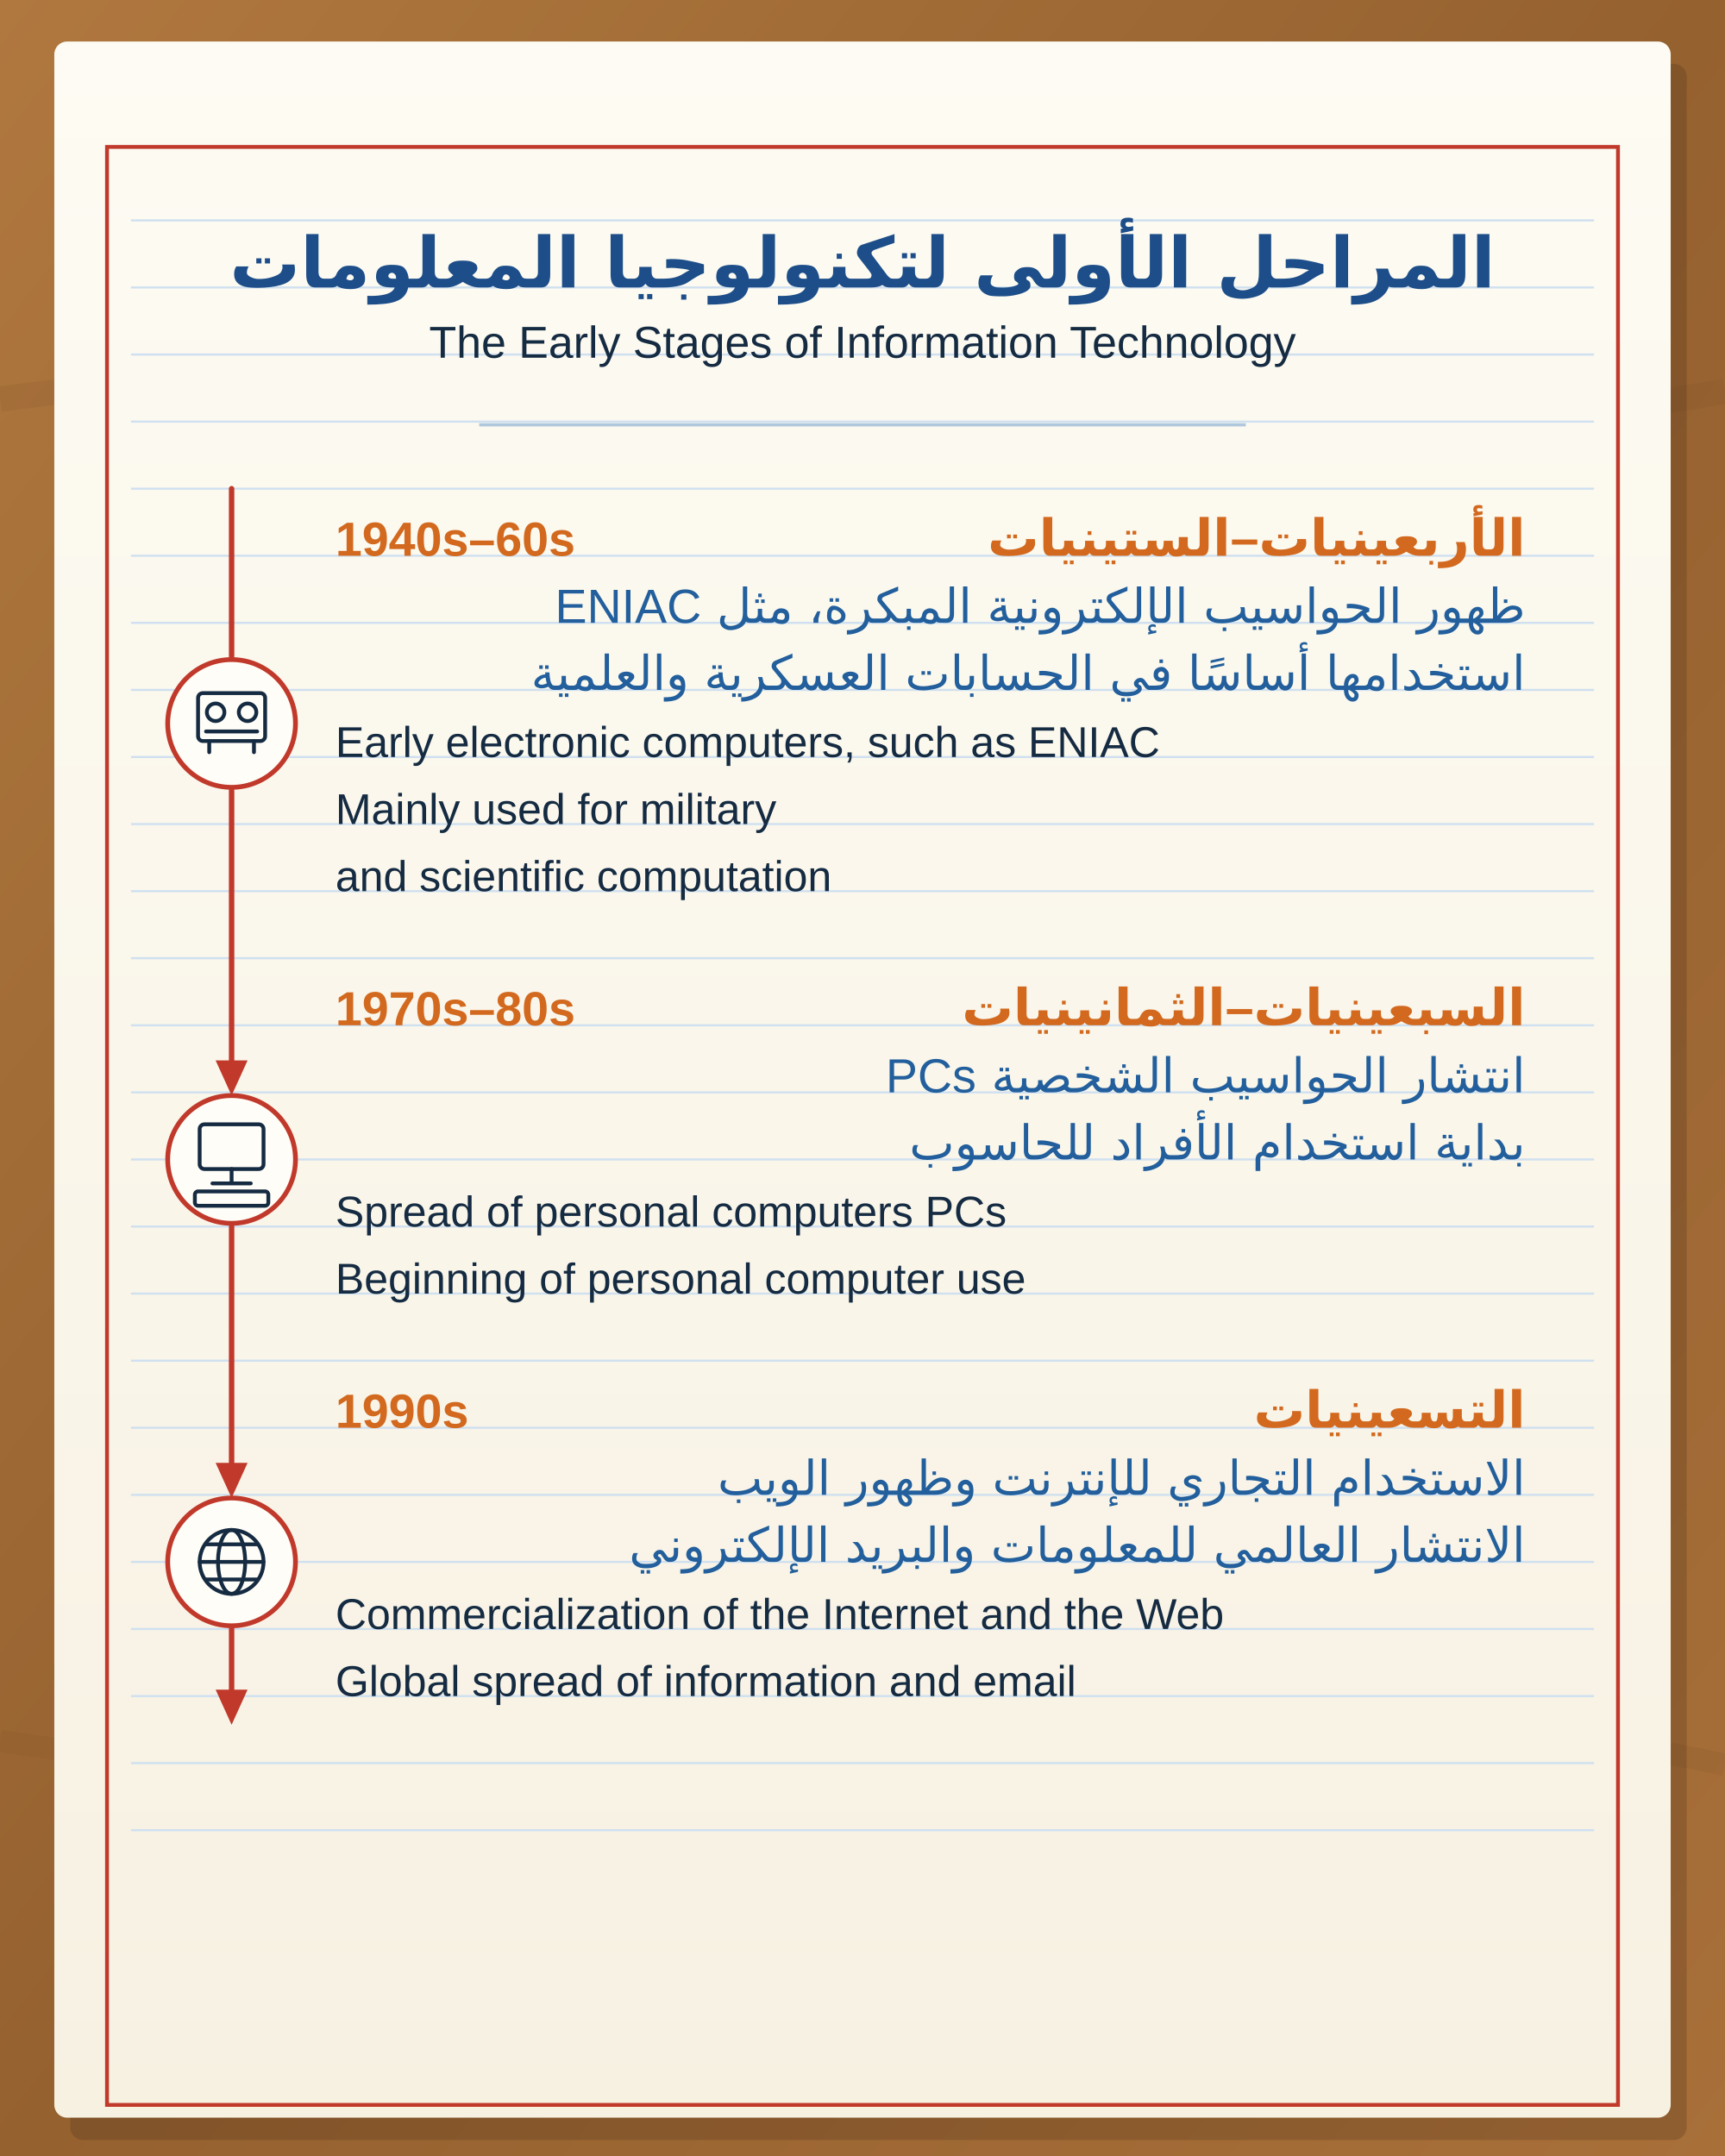
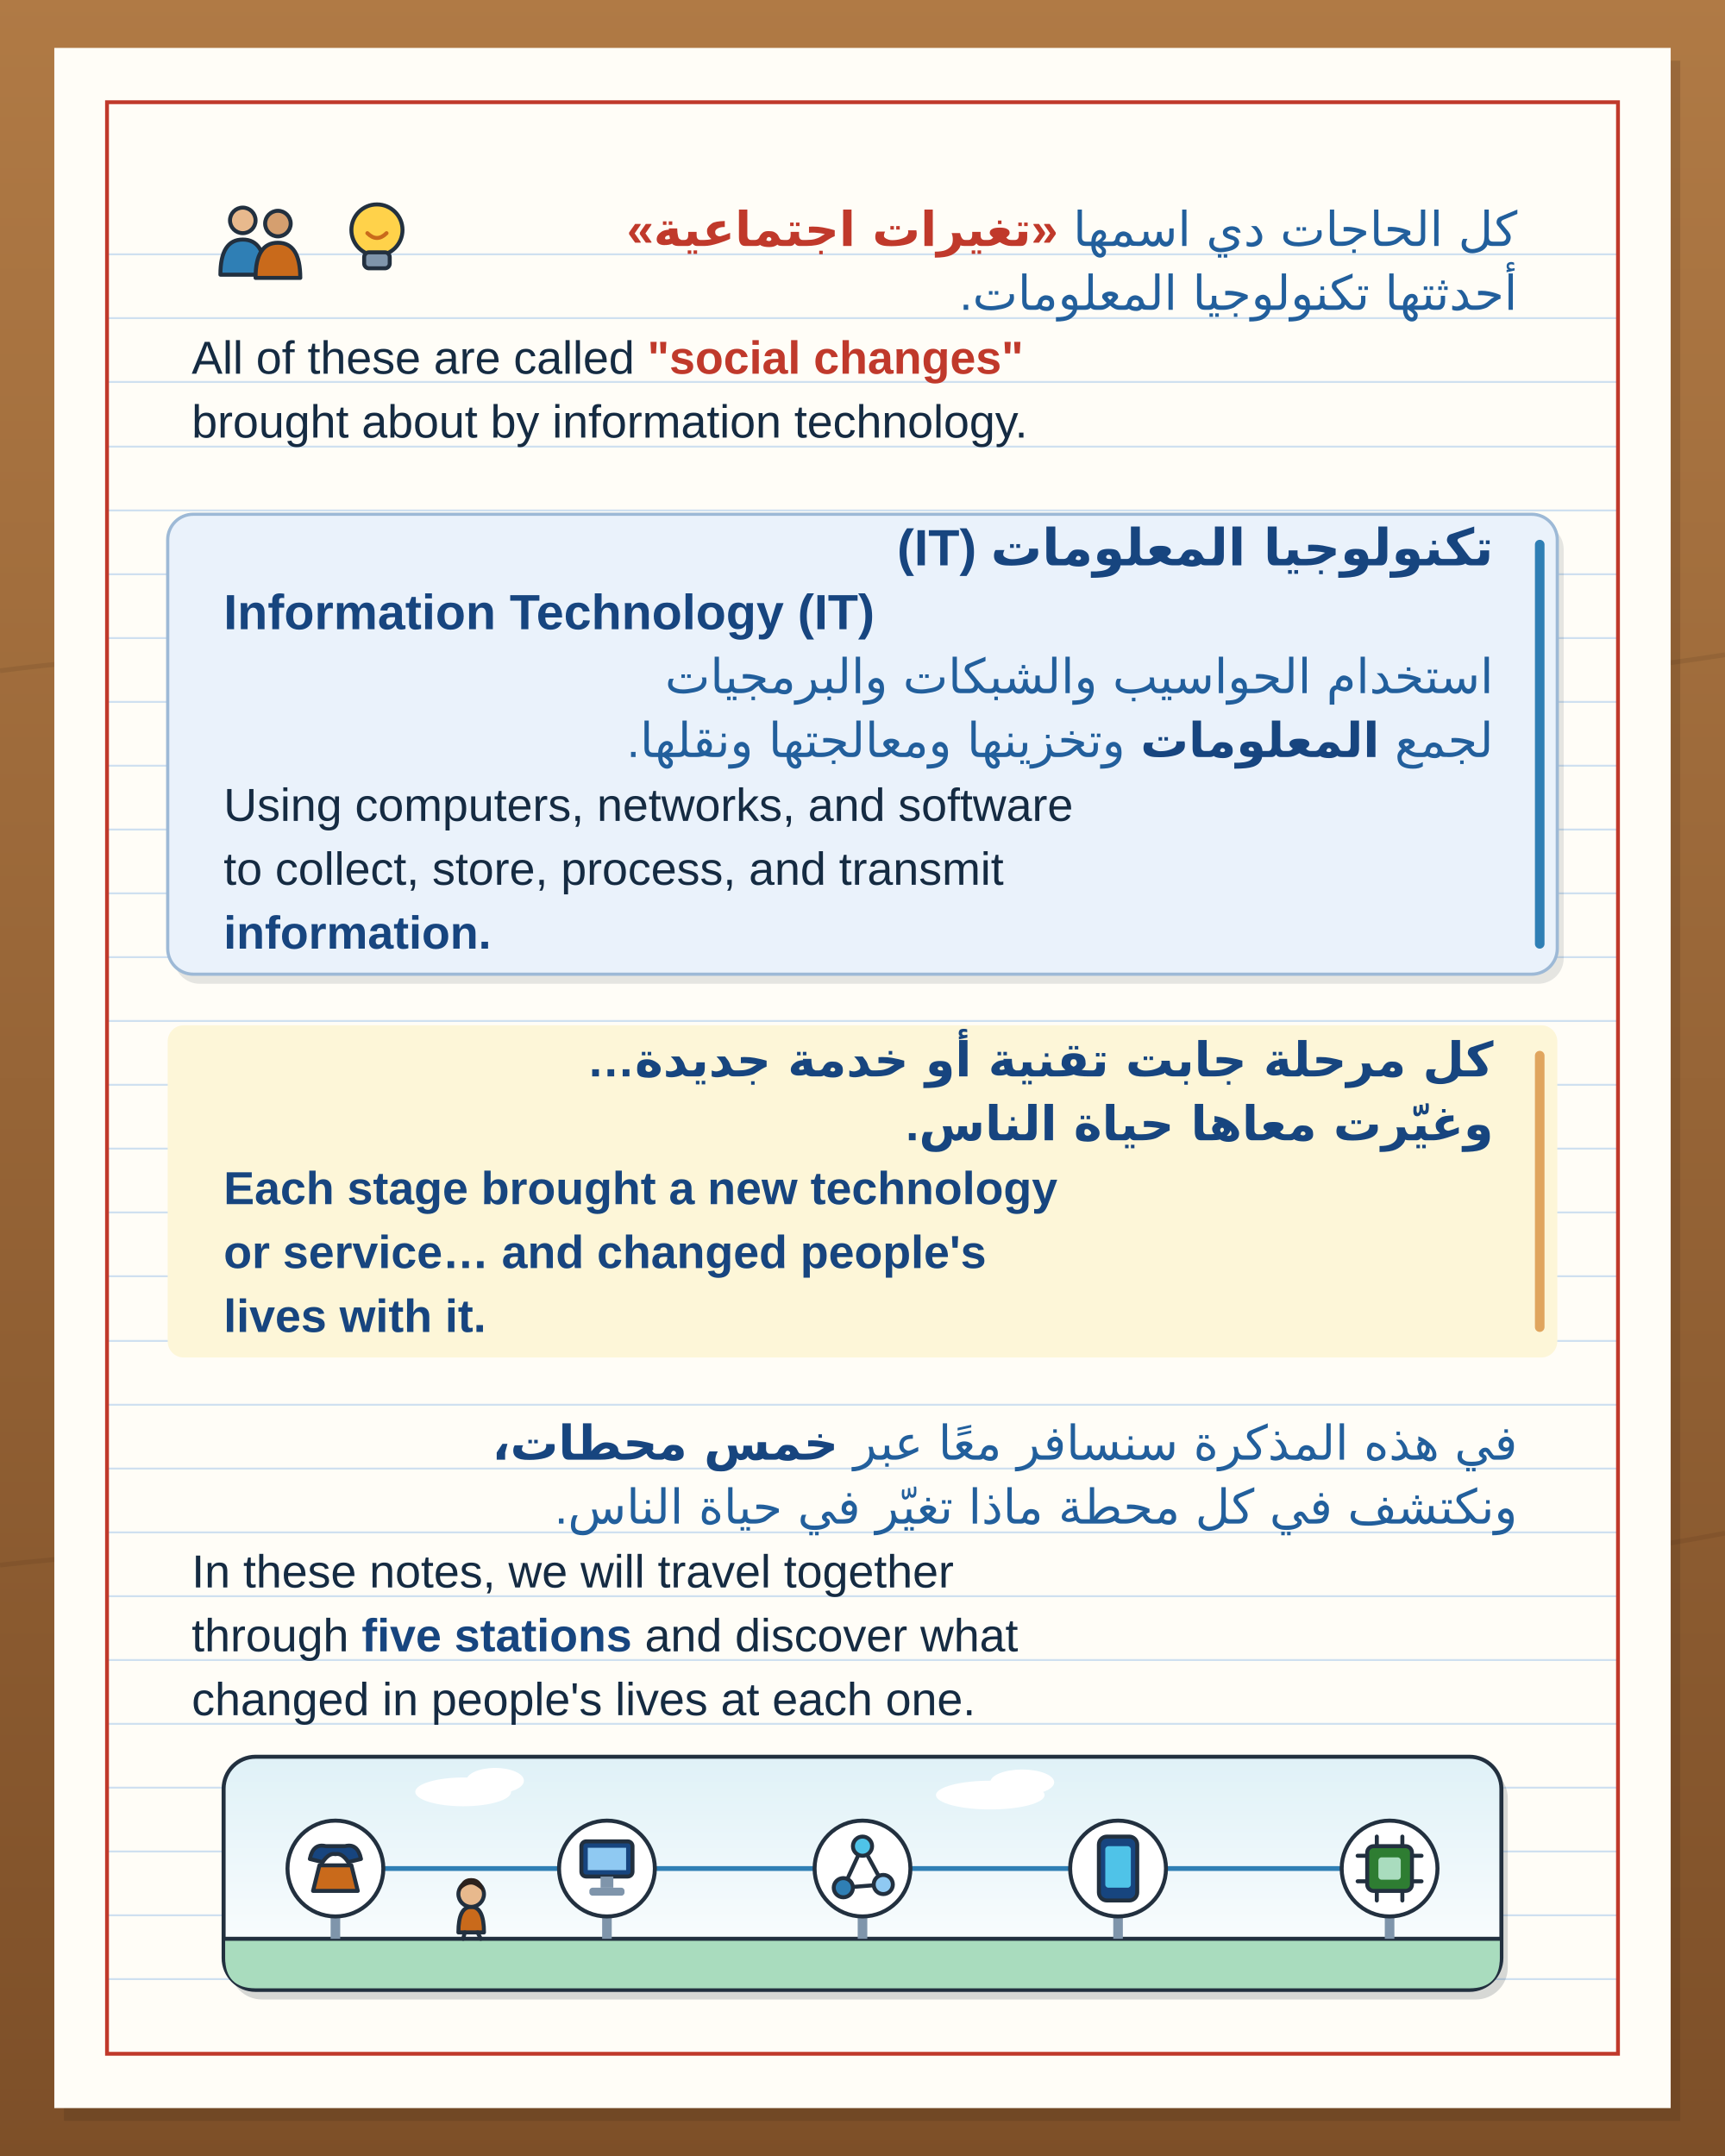
<svg xmlns="http://www.w3.org/2000/svg" width="1080" height="1350" viewBox="0 0 1080 1350" preserveAspectRatio="xMidYMid meet" style="width:100%;height:auto;max-width:1080px;display:block;margin:0 auto;">
  <defs>
-     <linearGradient id="deskWood" x1="0" y1="0" x2="1" y2="1">
-       <stop offset="0" stop-color="#b0783f" />
-       <stop offset="0.5" stop-color="#95612f" />
-       <stop offset="1" stop-color="#a86f39" />
+     <linearGradient id="pmDesk" x1="0" y1="0" x2="0" y2="1">
+       <stop offset="0" stop-color="#b07a45" />
+       <stop offset="1" stop-color="#7d4f28" />
    </linearGradient>
-     <linearGradient id="paperTone" x1="0" y1="0" x2="0" y2="1">
-       <stop offset="0" stop-color="#fdfbf3" />
-       <stop offset="1" stop-color="#f7f1e2" />
+     <pattern id="pmRules" x="0" y="120" width="1080" height="40" patternUnits="userSpaceOnUse">
+       <line x1="0" y1="39.5" x2="1080" y2="39.5" stroke="#cfe0f0" stroke-width="1.4" />
+     </pattern>
+     <linearGradient id="ilSky" x1="0" y1="0" x2="0" y2="1">
+       <stop offset="0" stop-color="#dff1f7" />
+       <stop offset="1" stop-color="#ffffff" />
    </linearGradient>
  </defs>
-   <rect x="0" y="0" width="1080" height="1350" fill="url(#deskWood)" />
-   <path d="M0 250 C 300 205, 780 300, 1080 245" fill="none" stroke="#7d4f26" stroke-width="16" opacity="0.16" />
-   <path d="M0 1090 C 340 1145, 760 1035, 1080 1105" fill="none" stroke="#7d4f26" stroke-width="14" opacity="0.14" />
-   <rect x="44" y="40" width="1012" height="1300" rx="8" fill="#3a2413" opacity="0.22" />
-   <rect x="34" y="26" width="1012" height="1300" rx="8" fill="url(#paperTone)" />
-   <g stroke="#cfe0f0" stroke-width="1.3">
-     <line x1="82" y1="138" x2="998" y2="138" />
-     <line x1="82" y1="180" x2="998" y2="180" />
-     <line x1="82" y1="222" x2="998" y2="222" />
-     <line x1="82" y1="264" x2="998" y2="264" />
-     <line x1="82" y1="306" x2="998" y2="306" />
-     <line x1="82" y1="348" x2="998" y2="348" />
-     <line x1="82" y1="390" x2="998" y2="390" />
-     <line x1="82" y1="432" x2="998" y2="432" />
-     <line x1="82" y1="474" x2="998" y2="474" />
-     <line x1="82" y1="516" x2="998" y2="516" />
-     <line x1="82" y1="558" x2="998" y2="558" />
-     <line x1="82" y1="600" x2="998" y2="600" />
-     <line x1="82" y1="642" x2="998" y2="642" />
-     <line x1="82" y1="684" x2="998" y2="684" />
-     <line x1="82" y1="726" x2="998" y2="726" />
-     <line x1="82" y1="768" x2="998" y2="768" />
-     <line x1="82" y1="810" x2="998" y2="810" />
-     <line x1="82" y1="852" x2="998" y2="852" />
-     <line x1="82" y1="894" x2="998" y2="894" />
-     <line x1="82" y1="936" x2="998" y2="936" />
-     <line x1="82" y1="978" x2="998" y2="978" />
-     <line x1="82" y1="1020" x2="998" y2="1020" />
-     <line x1="82" y1="1062" x2="998" y2="1062" />
-     <line x1="82" y1="1104" x2="998" y2="1104" />
-     <line x1="82" y1="1146" x2="998" y2="1146" />
+   <rect x="0" y="0" width="1080" height="1350" fill="url(#pmDesk)" />
+   <path d="M0 420 C 300 380, 700 470, 1080 410" fill="none" stroke="#3a2411" stroke-width="3" opacity=".12" />
+   <path d="M0 980 C 350 940, 720 1030, 1080 960" fill="none" stroke="#3a2411" stroke-width="3" opacity=".12" />
+   <rect x="40" y="38" width="1012" height="1290" fill="#3a2411" opacity=".18" />
+   <rect x="34" y="30" width="1012" height="1290" fill="#fffdf7" />
+   <rect x="67" y="120" width="946" height="1152" fill="url(#pmRules)" />
+   <rect x="67" y="64" width="946" height="1222" fill="none" stroke="#c0392b" stroke-width="2.4" />
+   <rect x="109" y="328" width="870" height="288" rx="16" fill="#22303f" opacity=".12" />
+   <rect x="144" y="1106" width="800" height="146" rx="20" fill="#22303f" opacity=".18" />
+   <rect x="105" y="322" width="870" height="288" rx="16" fill="#eaf2fb" stroke="#9db9d6" stroke-width="2" />
+   <rect x="961" y="338" width="6" height="256" rx="3" fill="#2f7fb5" />
+   <rect x="105" y="642" width="870" height="208" rx="10" fill="#fdf6d8" />
+   <rect x="961" y="658" width="6" height="176" rx="3" fill="#e0a55e" />
+   <g transform="translate(136 126)">
+     <circle cx="16" cy="12" r="8" fill="#e8b98d" stroke="#22303f" stroke-width="2.5" />
+     <path d="M2 46 Q2 24 16 24 Q30 24 30 46 Z" fill="#2f7fb5" stroke="#22303f" stroke-width="2.5" stroke-linejoin="round" />
+     <circle cx="38" cy="14" r="8" fill="#d59f6f" stroke="#22303f" stroke-width="2.5" />
+     <path d="M24 48 Q24 26 38 26 Q52 26 52 48 Z" fill="#c96a1b" stroke="#22303f" stroke-width="2.5" stroke-linejoin="round" />
  </g>
-   <rect x="67" y="92" width="946" height="1226" fill="none" stroke="#c0392b" stroke-width="2.4" />
-   <line x1="300" y1="266" x2="780" y2="266" stroke="#b0c8dd" stroke-width="2" />
-   <g stroke="#c0392b" stroke-width="3.4" fill="none" stroke-linecap="round">
-     <line x1="145" y1="306" x2="145" y2="411" />
-     <line x1="145" y1="495" x2="145" y2="672" />
-     <line x1="145" y1="768" x2="145" y2="924" />
-     <line x1="145" y1="1020" x2="145" y2="1066" />
+   <g transform="translate(214 124)">
+     <circle cx="22" cy="20" r="16" fill="#ffd24a" stroke="#22303f" stroke-width="2.5" />
+     <path d="M16 22 Q22 28 28 22" fill="none" stroke="#c96a1b" stroke-width="2.5" stroke-linecap="round" />
+     <rect x="14" y="34" width="16" height="10" rx="3" fill="#7f95ab" stroke="#22303f" stroke-width="2.5" />
  </g>
-   <g fill="#c0392b">
-     <path d="M145 686 L135 664 L155 664 Z" />
-     <path d="M145 938 L135 916 L155 916 Z" />
-     <path d="M145 1080 L135 1058 L155 1058 Z" />
+   <g>
+     <rect x="140" y="1100" width="800" height="146" rx="20" fill="url(#ilSky)" stroke="#22303f" stroke-width="2.5" />
+     <path d="M141 1214 H939 V1226 Q939 1245 920 1245 H160 Q141 1245 141 1226 Z" fill="#a9dcbe" />
+     <line x1="141" y1="1214" x2="939" y2="1214" stroke="#22303f" stroke-width="2.5" stroke-linecap="round" />
+     <ellipse cx="290" cy="1122" rx="30" ry="9" fill="#ffffff" />
+     <ellipse cx="310" cy="1115" rx="18" ry="8" fill="#ffffff" />
+     <ellipse cx="620" cy="1124" rx="34" ry="9" fill="#ffffff" />
+     <ellipse cx="640" cy="1116" rx="20" ry="8" fill="#ffffff" />
+     <line x1="210" y1="1170" x2="870" y2="1170" stroke="#2f7fb5" stroke-width="3" stroke-linecap="round" />
+     <rect x="207" y="1200" width="6" height="14" fill="#7f95ab" />
+     <rect x="377" y="1200" width="6" height="14" fill="#7f95ab" />
+     <rect x="537" y="1200" width="6" height="14" fill="#7f95ab" />
+     <rect x="697" y="1200" width="6" height="14" fill="#7f95ab" />
+     <rect x="867" y="1200" width="6" height="14" fill="#7f95ab" />
+     <circle cx="210" cy="1170" r="30" fill="#ffffff" stroke="#22303f" stroke-width="2.5" />
+     <circle cx="380" cy="1170" r="30" fill="#ffffff" stroke="#22303f" stroke-width="2.5" />
+     <circle cx="540" cy="1170" r="30" fill="#ffffff" stroke="#22303f" stroke-width="2.5" />
+     <circle cx="700" cy="1170" r="30" fill="#ffffff" stroke="#22303f" stroke-width="2.5" />
+     <circle cx="870" cy="1170" r="30" fill="#ffffff" stroke="#22303f" stroke-width="2.5" />
+     <path d="M196 1184 L200 1168 H220 L224 1184 Z" fill="#c96a1b" stroke="#22303f" stroke-width="2.5" stroke-linejoin="round" />
+     <path d="M194 1164 Q196 1154 204 1156 H216 Q224 1154 226 1164 L218 1166 Q214 1160 210 1161 Q206 1160 202 1166 Z" fill="#17457f" stroke="#22303f" stroke-width="2.5" stroke-linejoin="round" />
+     <rect x="364" y="1153" width="32" height="22" rx="3" fill="#17457f" stroke="#22303f" stroke-width="2.5" />
+     <rect x="368" y="1157" width="24" height="14" fill="#8fc9f2" />
+     <rect x="376" y="1175" width="8" height="7" fill="#7f95ab" />
+     <rect x="369" y="1182" width="22" height="5" rx="2" fill="#7f95ab" />
+     <line x1="528" y1="1182" x2="540" y2="1156" stroke="#22303f" stroke-width="2.5" stroke-linecap="round" />
+     <line x1="540" y1="1156" x2="553" y2="1180" stroke="#22303f" stroke-width="2.5" stroke-linecap="round" />
+     <line x1="528" y1="1182" x2="553" y2="1180" stroke="#22303f" stroke-width="2.5" stroke-linecap="round" />
+     <circle cx="528" cy="1182" r="6" fill="#2f7fb5" stroke="#22303f" stroke-width="2.5" />
+     <circle cx="540" cy="1156" r="6" fill="#4fc3e8" stroke="#22303f" stroke-width="2.5" />
+     <circle cx="553" cy="1180" r="6" fill="#8fc9f2" stroke="#22303f" stroke-width="2.5" />
+     <rect x="688" y="1150" width="24" height="40" rx="5" fill="#17457f" stroke="#22303f" stroke-width="2.5" />
+     <rect x="692" y="1156" width="16" height="26" rx="2" fill="#4fc3e8" />
+     <line x1="862" y1="1150" x2="862" y2="1190" stroke="#22303f" stroke-width="2.5" stroke-linecap="round" />
+     <line x1="878" y1="1150" x2="878" y2="1190" stroke="#22303f" stroke-width="2.5" stroke-linecap="round" />
+     <line x1="850" y1="1162" x2="890" y2="1162" stroke="#22303f" stroke-width="2.5" stroke-linecap="round" />
+     <line x1="850" y1="1178" x2="890" y2="1178" stroke="#22303f" stroke-width="2.5" stroke-linecap="round" />
+     <rect x="856" y="1156" width="28" height="28" rx="4" fill="#2e7d32" stroke="#22303f" stroke-width="2.5" />
+     <rect x="863" y="1163" width="14" height="14" rx="2" fill="#a9dcbe" />
+     <path d="M287 1210 Q287 1194 295 1194 Q303 1194 303 1210 Z" fill="#c96a1b" stroke="#22303f" stroke-width="2.5" stroke-linejoin="round" />
+     <circle cx="295" cy="1186" r="8" fill="#e8b98d" stroke="#22303f" stroke-width="2.5" />
+     <path d="M287 1185 Q288 1176 295 1176 Q302 1176 303 1185 Q298 1180 295 1180 Q291 1180 287 1185 Z" fill="#2b211c" />
+     <line x1="291" y1="1210" x2="290" y2="1214" stroke="#22303f" stroke-width="2.5" stroke-linecap="round" />
+     <line x1="299" y1="1210" x2="301" y2="1214" stroke="#22303f" stroke-width="2.5" stroke-linecap="round" />
  </g>
-   <g fill="#fffdf7" stroke="#c0392b" stroke-width="3">
-     <circle cx="145" cy="453" r="40" />
-     <circle cx="145" cy="726" r="40" />
-     <circle cx="145" cy="978" r="40" />
-   </g>
-   <g fill="none" stroke="#152b42" stroke-width="2.4" stroke-linecap="round">
-     <rect x="124" y="434" width="42" height="30" rx="3" />
-     <circle cx="135" cy="446" r="5.5" />
-     <circle cx="155" cy="446" r="5.5" />
-     <line x1="129" y1="458" x2="161" y2="458" />
-     <line x1="131" y1="464" x2="131" y2="471" />
-     <line x1="159" y1="464" x2="159" y2="471" />
-   </g>
-   <g fill="none" stroke="#152b42" stroke-width="2.4" stroke-linecap="round">
-     <rect x="125" y="704" width="40" height="28" rx="3" />
-     <line x1="145" y1="732" x2="145" y2="740" />
-     <line x1="133" y1="741" x2="157" y2="741" />
-     <rect x="122" y="746" width="46" height="9" rx="2" />
-   </g>
-   <g fill="none" stroke="#152b42" stroke-width="2.4" stroke-linecap="round">
-     <circle cx="145" cy="978" r="20" />
-     <ellipse cx="145" cy="978" rx="8.5" ry="20" />
-     <line x1="125" y1="978" x2="165" y2="978" />
-     <line x1="129" y1="967" x2="161" y2="967" />
-     <line x1="129" y1="989" x2="161" y2="989" />
-   </g>
-   <text x="540" y="180" direction="rtl" unicode-bidi="plaintext" text-anchor="middle" font-family="Tahoma, Arial, Segoe UI, sans-serif" font-size="44" font-weight="bold" fill="#1d4e89">المراحل الأولى لتكنولوجيا المعلومات</text>
-   <text x="540" y="224" direction="ltr" unicode-bidi="plaintext" text-anchor="middle" font-family="Segoe Print, Comic Sans MS, Arial, sans-serif" font-size="28" fill="#152b42">The Early Stages of Information Technology</text>
-   <text x="955" y="348" direction="rtl" unicode-bidi="plaintext" text-anchor="start" font-family="Tahoma, Arial, Segoe UI, sans-serif" font-size="32" font-weight="bold" fill="#d2691e">الأربعينيات–الستينيات</text>
-   <text x="210" y="348" direction="ltr" unicode-bidi="plaintext" text-anchor="start" font-family="Segoe Print, Comic Sans MS, Arial, sans-serif" font-size="30" font-weight="bold" fill="#d2691e">1940s–60s</text>
-   <text x="955" y="390" direction="rtl" unicode-bidi="plaintext" text-anchor="start" font-family="Tahoma, Arial, Segoe UI, sans-serif" font-size="30" fill="#225f9c">
-     <tspan x="955" dy="0">ظهور الحواسيب الإلكترونية المبكرة، مثل ENIAC</tspan>
-     <tspan x="955" dy="42">استخدامها أساسًا في الحسابات العسكرية والعلمية</tspan>
+   <text x="950" y="154" direction="rtl" unicode-bidi="plaintext" text-anchor="start" font-family="Tahoma, Arial, Segoe UI, sans-serif" font-size="30" fill="#225f9c">
+     <tspan x="950" dy="0">كل الحاجات دي اسمها <tspan font-weight="bold" fill="#c0392b">«تغيرات اجتماعية»</tspan>
+     </tspan>
+     <tspan x="950" dy="40">أحدثتها تكنولوجيا المعلومات.</tspan>
  </text>
-   <text x="210" y="474" direction="ltr" unicode-bidi="plaintext" text-anchor="start" font-family="Segoe Print, Comic Sans MS, Arial, sans-serif" font-size="27" fill="#152b42">
-     <tspan x="210" dy="0">Early electronic computers, such as ENIAC</tspan>
-     <tspan x="210" dy="42">Mainly used for military</tspan>
-     <tspan x="210" dy="42">and scientific computation</tspan>
+   <text x="120" y="234" direction="ltr" unicode-bidi="plaintext" text-anchor="start" font-family="Segoe Print, Comic Sans MS, Arial, sans-serif" font-size="29" fill="#152b42">
+     <tspan x="120" dy="0">All of these are called <tspan font-weight="bold" fill="#c0392b">"social changes"</tspan>
+     </tspan>
+     <tspan x="120" dy="40">brought about by information technology.</tspan>
  </text>
-   <text x="955" y="642" direction="rtl" unicode-bidi="plaintext" text-anchor="start" font-family="Tahoma, Arial, Segoe UI, sans-serif" font-size="32" font-weight="bold" fill="#d2691e">السبعينيات–الثمانينيات</text>
-   <text x="210" y="642" direction="ltr" unicode-bidi="plaintext" text-anchor="start" font-family="Segoe Print, Comic Sans MS, Arial, sans-serif" font-size="30" font-weight="bold" fill="#d2691e">1970s–80s</text>
-   <text x="955" y="684" direction="rtl" unicode-bidi="plaintext" text-anchor="start" font-family="Tahoma, Arial, Segoe UI, sans-serif" font-size="30" fill="#225f9c">
-     <tspan x="955" dy="0">انتشار الحواسيب الشخصية PCs</tspan>
-     <tspan x="955" dy="42">بداية استخدام الأفراد للحاسوب</tspan>
+   <text x="935" y="354" direction="rtl" unicode-bidi="plaintext" text-anchor="start" font-family="Tahoma, Arial, Segoe UI, sans-serif" font-size="32" font-weight="bold" fill="#17457f">تكنولوجيا المعلومات (IT)</text>
+   <text x="140" y="394" direction="ltr" unicode-bidi="plaintext" text-anchor="start" font-family="Segoe Print, Comic Sans MS, Arial, sans-serif" font-size="31" font-weight="bold" fill="#17457f">Information Technology (IT)</text>
+   <text x="935" y="434" direction="rtl" unicode-bidi="plaintext" text-anchor="start" font-family="Tahoma, Arial, Segoe UI, sans-serif" font-size="30" fill="#225f9c">
+     <tspan x="935" dy="0">استخدام الحواسيب والشبكات والبرمجيات</tspan>
+     <tspan x="935" dy="40">لجمع <tspan font-weight="bold" fill="#17457f">المعلومات</tspan> وتخزينها ومعالجتها ونقلها.</tspan>
  </text>
-   <text x="210" y="768" direction="ltr" unicode-bidi="plaintext" text-anchor="start" font-family="Segoe Print, Comic Sans MS, Arial, sans-serif" font-size="27" fill="#152b42">
-     <tspan x="210" dy="0">Spread of personal computers PCs</tspan>
-     <tspan x="210" dy="42">Beginning of personal computer use</tspan>
+   <text x="140" y="514" direction="ltr" unicode-bidi="plaintext" text-anchor="start" font-family="Segoe Print, Comic Sans MS, Arial, sans-serif" font-size="29" fill="#152b42">
+     <tspan x="140" dy="0">Using computers, networks, and software</tspan>
+     <tspan x="140" dy="40">to collect, store, process, and transmit</tspan>
+     <tspan x="140" dy="40">
+       <tspan font-weight="bold" fill="#17457f">information.</tspan>
+     </tspan>
  </text>
-   <text x="955" y="894" direction="rtl" unicode-bidi="plaintext" text-anchor="start" font-family="Tahoma, Arial, Segoe UI, sans-serif" font-size="32" font-weight="bold" fill="#d2691e">التسعينيات</text>
-   <text x="210" y="894" direction="ltr" unicode-bidi="plaintext" text-anchor="start" font-family="Segoe Print, Comic Sans MS, Arial, sans-serif" font-size="30" font-weight="bold" fill="#d2691e">1990s</text>
-   <text x="955" y="936" direction="rtl" unicode-bidi="plaintext" text-anchor="start" font-family="Tahoma, Arial, Segoe UI, sans-serif" font-size="30" fill="#225f9c">
-     <tspan x="955" dy="0">الاستخدام التجاري للإنترنت وظهور الويب</tspan>
-     <tspan x="955" dy="42">الانتشار العالمي للمعلومات والبريد الإلكتروني</tspan>
+   <text x="935" y="674" direction="rtl" unicode-bidi="plaintext" text-anchor="start" font-family="Tahoma, Arial, Segoe UI, sans-serif" font-size="30" font-weight="bold" fill="#17457f">
+     <tspan x="935" dy="0">كل مرحلة جابت تقنية أو خدمة جديدة…</tspan>
+     <tspan x="935" dy="40">وغيّرت معاها حياة الناس.</tspan>
  </text>
-   <text x="210" y="1020" direction="ltr" unicode-bidi="plaintext" text-anchor="start" font-family="Segoe Print, Comic Sans MS, Arial, sans-serif" font-size="27" fill="#152b42">
-     <tspan x="210" dy="0">Commercialization of the Internet and the Web</tspan>
-     <tspan x="210" dy="42">Global spread of information and email</tspan>
+   <text x="140" y="754" direction="ltr" unicode-bidi="plaintext" text-anchor="start" font-family="Segoe Print, Comic Sans MS, Arial, sans-serif" font-size="29" font-weight="bold" fill="#17457f">
+     <tspan x="140" dy="0">Each stage brought a new technology</tspan>
+     <tspan x="140" dy="40">or service… and changed people's</tspan>
+     <tspan x="140" dy="40">lives with it.</tspan>
+   </text>
+   <text x="950" y="914" direction="rtl" unicode-bidi="plaintext" text-anchor="start" font-family="Tahoma, Arial, Segoe UI, sans-serif" font-size="30" fill="#225f9c">
+     <tspan x="950" dy="0">في هذه المذكرة سنسافر معًا عبر <tspan font-weight="bold" fill="#17457f">خمس محطات،</tspan>
+     </tspan>
+     <tspan x="950" dy="40">ونكتشف في كل محطة ماذا تغيّر في حياة الناس.</tspan>
+   </text>
+   <text x="120" y="994" direction="ltr" unicode-bidi="plaintext" text-anchor="start" font-family="Segoe Print, Comic Sans MS, Arial, sans-serif" font-size="29" fill="#152b42">
+     <tspan x="120" dy="0">In these notes, we will travel together</tspan>
+     <tspan x="120" dy="40">through <tspan font-weight="bold" fill="#17457f">five stations</tspan> and discover what</tspan>
+     <tspan x="120" dy="40">changed in people's lives at each one.</tspan>
  </text>
</svg>
